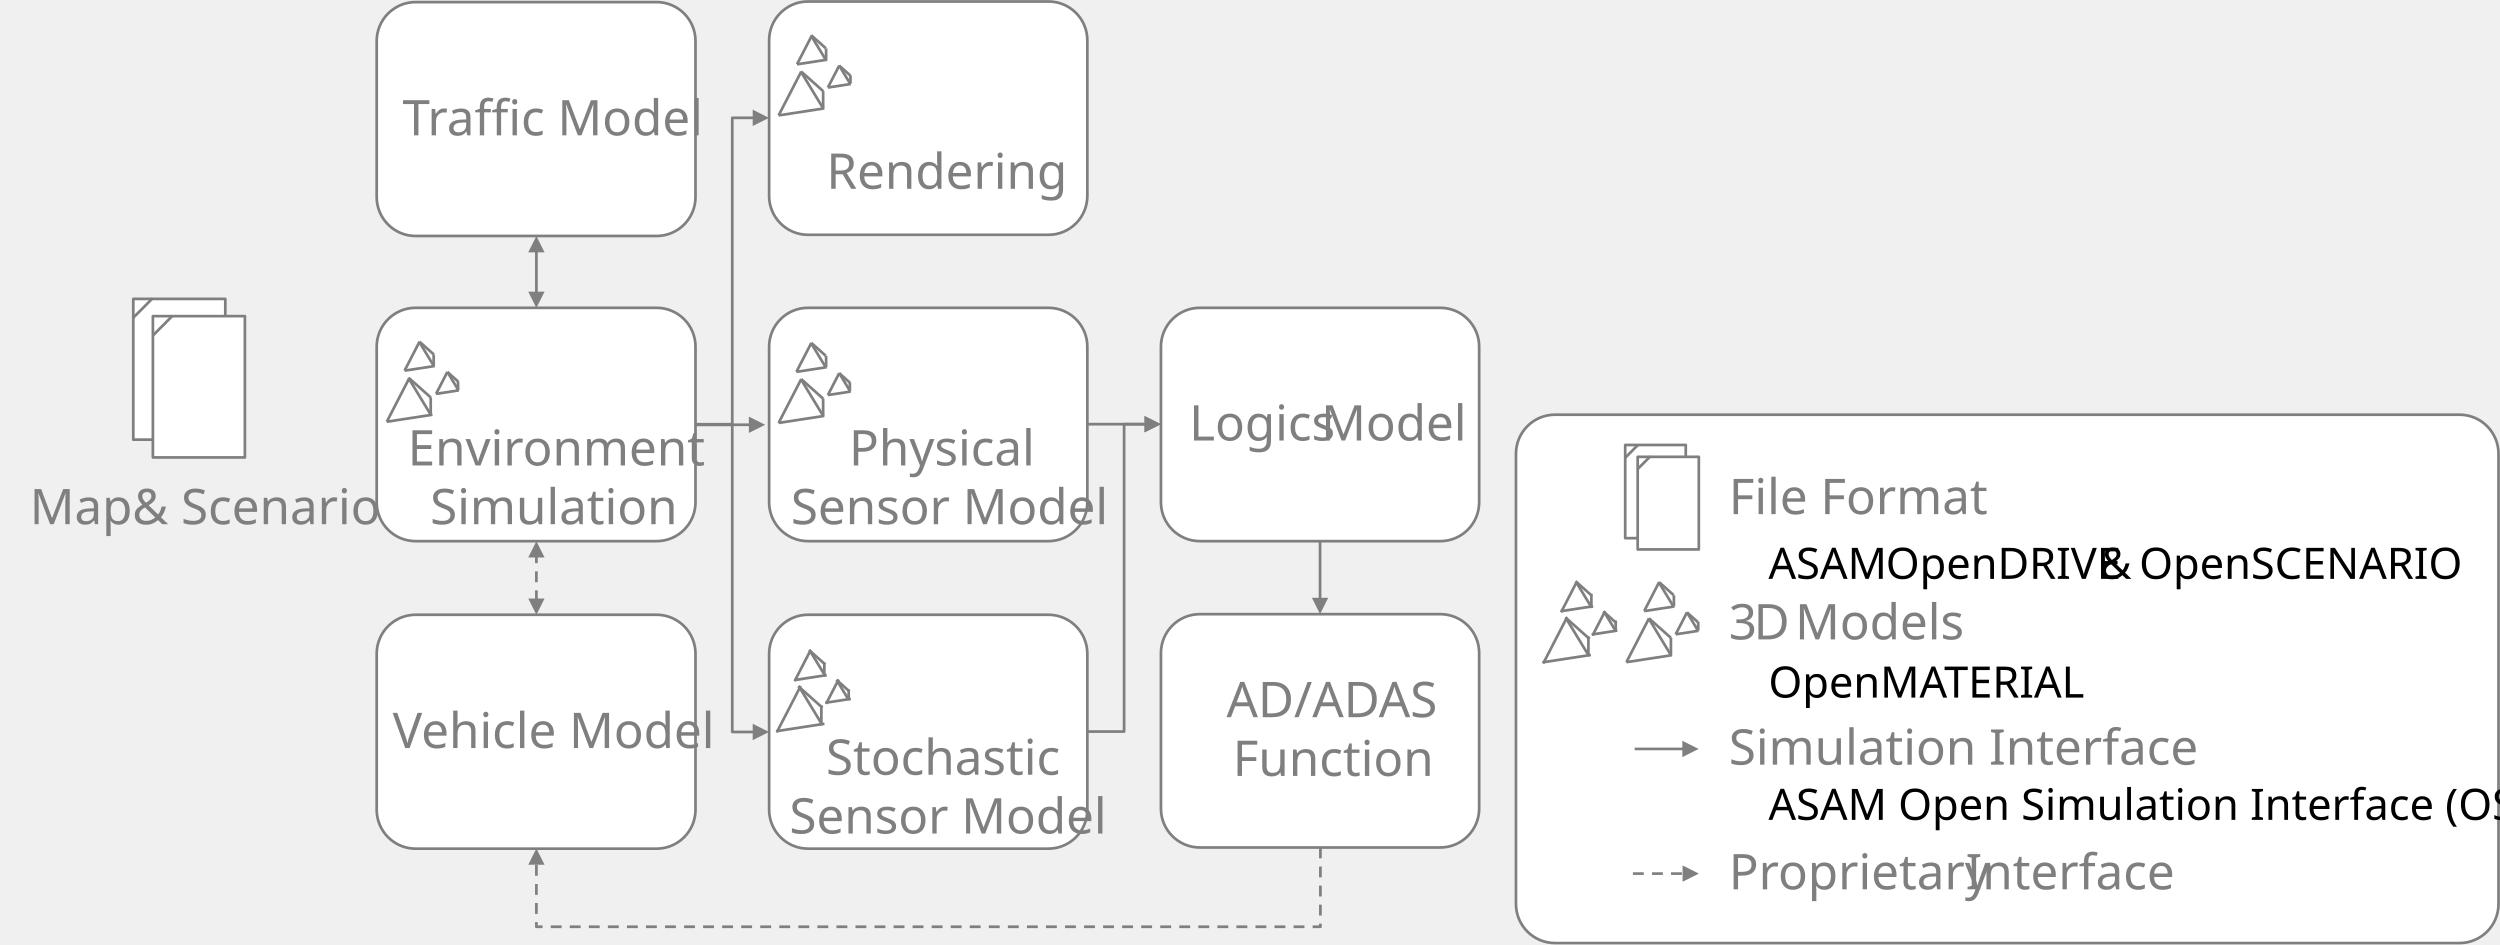
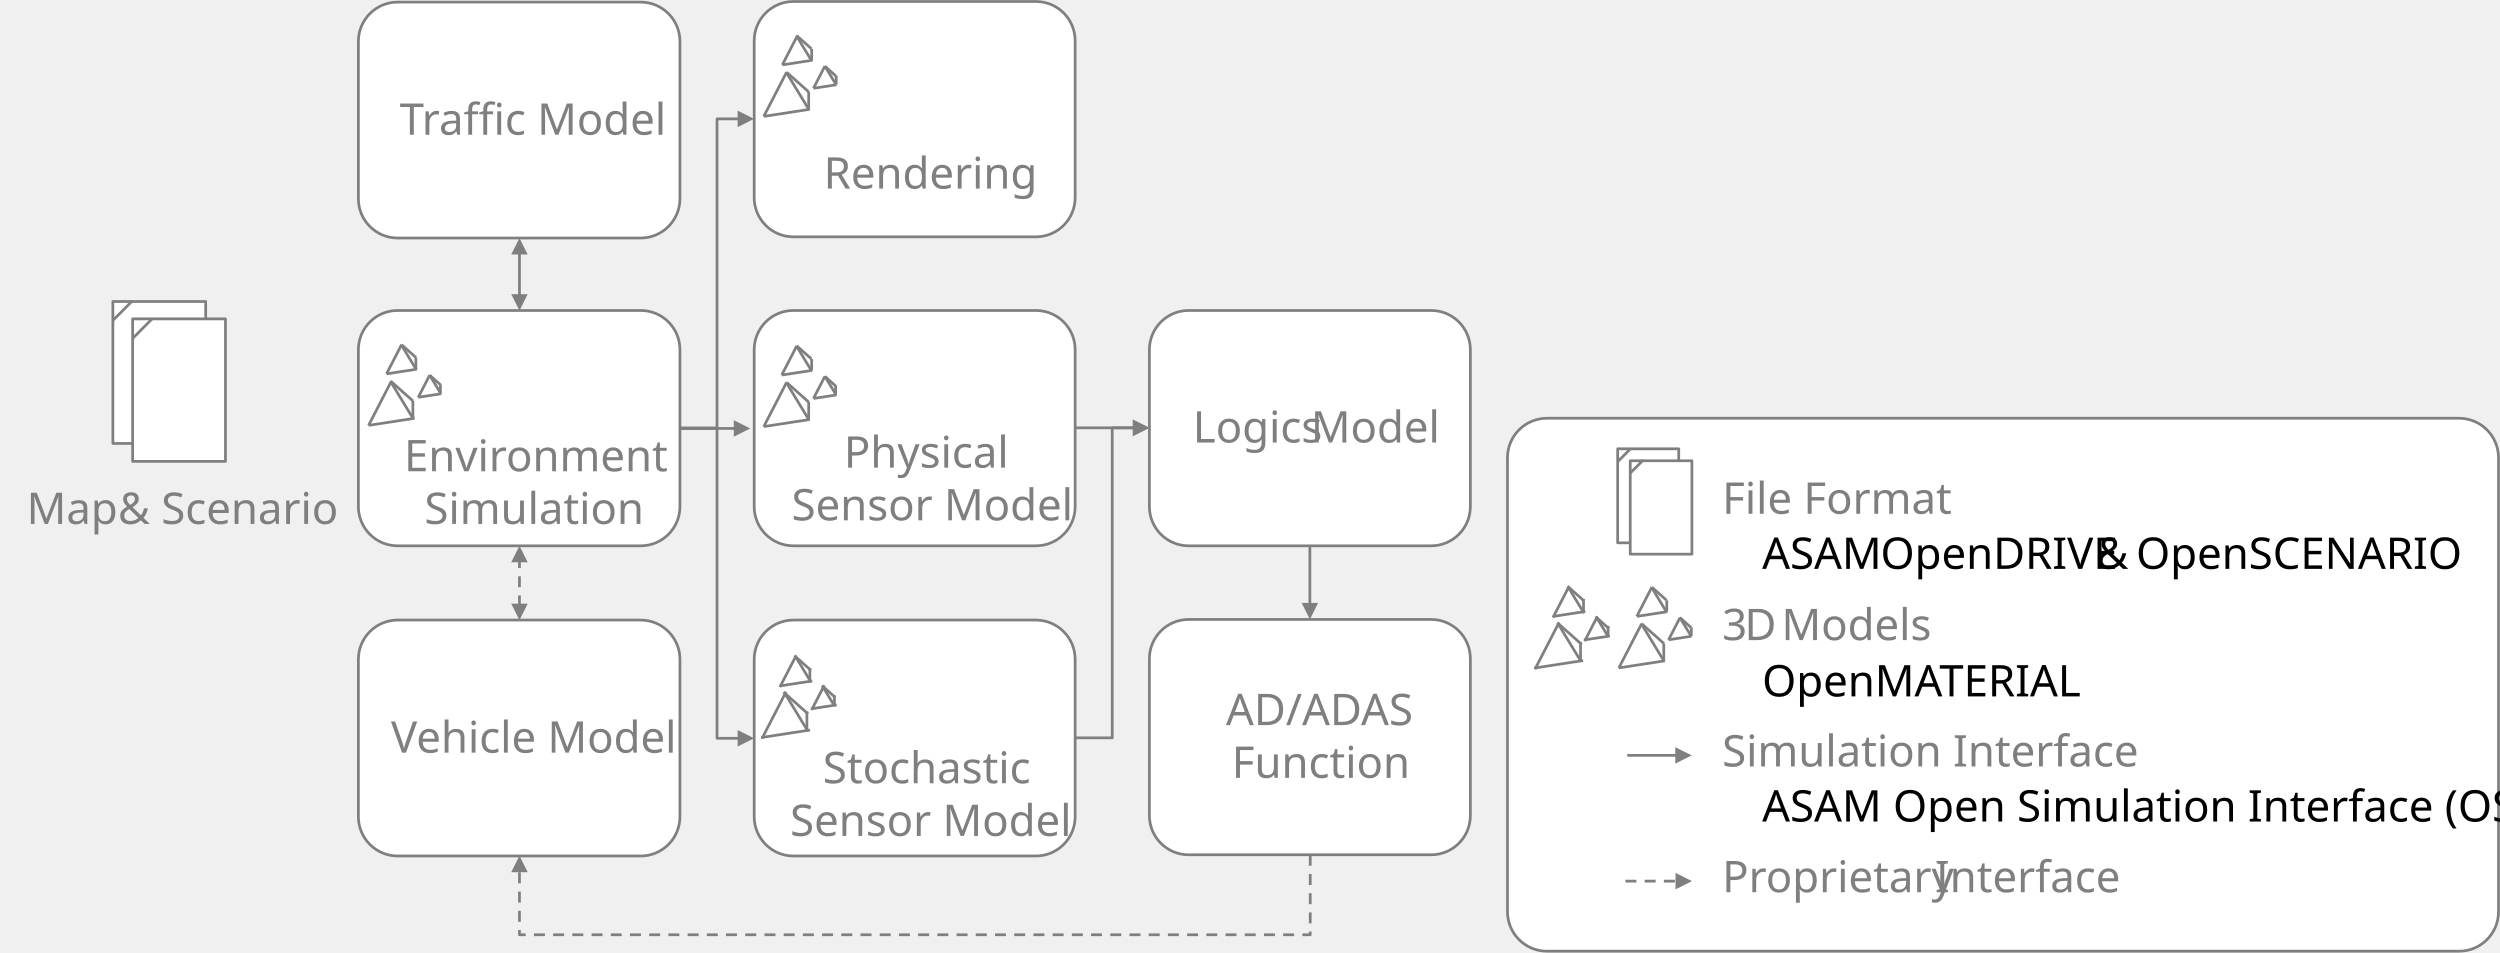
- <svg xmlns="http://www.w3.org/2000/svg" width="4211" height="1591" xml:space="preserve" overflow="hidden">
+ <svg xmlns="http://www.w3.org/2000/svg" width="4175" height="1591" xml:space="preserve" overflow="hidden">
  <defs>
    <clipPath id="clip0">
-       <rect x="-16" y="198" width="4211" height="1591" />
+       <rect x="20" y="198" width="4175" height="1591" />
    </clipPath>
  </defs>
-   <g clip-path="url(#clip0)" transform="translate(16 -198)">
-     <path d="M1279.5 1299.17C1279.5 1262.9 1308.9 1233.5 1345.17 1233.5L1749.83 1233.5C1786.1 1233.5 1815.5 1262.9 1815.5 1299.17L1815.5 1561.82C1815.5 1598.08 1786.1 1627.48 1749.83 1627.48L1345.17 1627.48C1308.9 1627.48 1279.5 1598.08 1279.5 1561.82Z" stroke="#7F7F7F" stroke-width="4.583" stroke-linejoin="round" stroke-miterlimit="10" fill="#FFFFFF" fill-rule="evenodd" />
+   <g clip-path="url(#clip0)" transform="translate(-20 -198)">
+     <path d="M1279.5 1299.17C1279.5 1262.9 1308.9 1233.5 1345.17 1233.5L1749.83 1233.5C1786.1 1233.5 1815.5 1262.9 1815.5 1299.17L1815.5 1561.83C1815.5 1598.1 1786.1 1627.5 1749.83 1627.5L1345.17 1627.5C1308.9 1627.5 1279.5 1598.1 1279.5 1561.83Z" stroke="#7F7F7F" stroke-width="4.583" stroke-linejoin="round" stroke-miterlimit="10" fill="#FFFFFF" fill-rule="evenodd" />
    <path d="M618.5 782.001C618.5 745.826 647.826 716.5 684.001 716.5L1090 716.5C1126.17 716.5 1155.5 745.826 1155.5 782.001L1155.5 1044C1155.5 1080.17 1126.17 1109.5 1090 1109.5L684.001 1109.5C647.826 1109.5 618.5 1080.17 618.5 1044Z" stroke="#7F7F7F" stroke-width="4.583" stroke-linejoin="round" stroke-miterlimit="10" fill="#FFFFFF" fill-rule="evenodd" />
    <path d="M2537.5 962.378C2537.5 925.995 2566.99 896.5 2603.38 896.5L4126.62 896.5C4163.01 896.5 4192.5 925.995 4192.5 962.378L4192.5 1720.62C4192.5 1757.01 4163.01 1786.5 4126.62 1786.5L2603.38 1786.5C2566.99 1786.5 2537.5 1757.01 2537.5 1720.62Z" stroke="#7F7F7F" stroke-width="4.583" stroke-linejoin="round" stroke-miterlimit="10" fill="#FFFFFF" fill-rule="evenodd" />
    <rect x="208.5" y="701.5" width="155" height="237" stroke="#7F7F7F" stroke-width="4.583" stroke-linejoin="round" stroke-miterlimit="10" fill="#FFFFFF" />
    <path d="M0 0 32.48 32.656" stroke="#7F7F7F" stroke-width="4.583" stroke-linejoin="round" stroke-miterlimit="10" fill="#FFFFFF" fill-rule="evenodd" transform="matrix(1 0 0 -1 208.5 733.156)" />
    <rect x="241.5" y="730.5" width="155" height="238" stroke="#7F7F7F" stroke-width="4.583" stroke-linejoin="round" stroke-miterlimit="10" fill="#FFFFFF" />
    <path d="M0 0 32.48 32.656" stroke="#7F7F7F" stroke-width="4.583" stroke-linejoin="round" stroke-miterlimit="10" fill="#FFFFFF" fill-rule="evenodd" transform="matrix(1 0 0 -1 241.5 763.156)" />
-     <text fill="#7F7F7F" font-family="Calibri,Calibri_MSFontService,sans-serif" font-weight="400" font-size="83" transform="matrix(1 0 0 1 34.1655 1081)">Map</text>
-     <text fill="#7F7F7F" font-family="Calibri,Calibri_MSFontService,sans-serif" font-weight="400" font-size="83" transform="matrix(1 0 0 1 206.613 1081)">&amp; Scenario</text>
+     <text fill="#7F7F7F" font-family="Calibri,Calibri_MSFontService,sans-serif" font-weight="400" font-size="73" transform="matrix(1 0 0 1 64.5301 1073)">Map</text>
+     <text fill="#7F7F7F" font-family="Calibri,Calibri_MSFontService,sans-serif" font-weight="400" font-size="73" transform="matrix(1 0 0 1 216.926 1073)">&amp; Scenario</text>
    <path d="M1279.5 266.001C1279.5 229.826 1308.83 200.5 1345 200.5L1750 200.5C1786.17 200.5 1815.5 229.826 1815.5 266.001L1815.5 527.999C1815.5 564.174 1786.17 593.5 1750 593.5L1345 593.5C1308.83 593.5 1279.5 564.174 1279.5 527.999Z" stroke="#7F7F7F" stroke-width="4.583" stroke-linejoin="round" stroke-miterlimit="10" fill="#FFFFFF" fill-rule="evenodd" />
-     <rect x="1342" y="422" width="413" height="133" fill="#FFFFFF" />
-     <text fill="#7F7F7F" font-family="Calibri,Calibri_MSFontService,sans-serif" font-weight="400" font-size="83" transform="matrix(1 0 0 1 1376.06 516)">Rendering</text>
+     <rect x="1361" y="427" width="374" height="122" fill="#FFFFFF" />
+     <text fill="#7F7F7F" font-family="Calibri,Calibri_MSFontService,sans-serif" font-weight="400" font-size="73" transform="matrix(1 0 0 1 1395.54 513)">Rendering</text>
    <path d="M0 0 38.13 73.906" stroke="#7F7F7F" stroke-width="4.583" stroke-linejoin="round" stroke-miterlimit="10" fill="#FFFFFF" fill-rule="evenodd" transform="matrix(1 0 0 -1 1295.5 392.407)" />
    <path d="M1333.5 319.5 1370.67 380.695" stroke="#7F7F7F" stroke-width="4.583" stroke-linejoin="round" stroke-miterlimit="10" fill="#FFFFFF" fill-rule="evenodd" />
    <path d="M0 0 76.934 11.852" stroke="#7F7F7F" stroke-width="4.583" stroke-linejoin="round" stroke-miterlimit="10" fill="#FFFFFF" fill-rule="evenodd" transform="matrix(-1 0 0 1 1372.43 380.5)" />
    <path d="M1333.5 318.5 1370.67 351.642" stroke="#7F7F7F" stroke-width="4.583" stroke-linejoin="round" stroke-miterlimit="10" fill="#FFFFFF" fill-rule="evenodd" />
    <path d="M1370.5 351.5 1370.5 380.413" stroke="#7F7F7F" stroke-width="4.583" stroke-linejoin="round" stroke-miterlimit="10" fill="#FFFFFF" fill-rule="evenodd" />
    <path d="M0 0 25.166 48.778" stroke="#7F7F7F" stroke-width="4.583" stroke-linejoin="round" stroke-miterlimit="10" fill="#FFFFFF" fill-rule="evenodd" transform="matrix(1 0 0 -1 1326.5 306.278)" />
    <path d="M1350.5 258.5 1375.03 298.889" stroke="#7F7F7F" stroke-width="4.583" stroke-linejoin="round" stroke-miterlimit="10" fill="#FFFFFF" fill-rule="evenodd" />
    <path d="M0 0 50.776 7.822" stroke="#7F7F7F" stroke-width="4.583" stroke-linejoin="round" stroke-miterlimit="10" fill="#FFFFFF" fill-rule="evenodd" transform="matrix(-1 0 0 1 1377.28 298.5)" />
    <path d="M1350.5 257.5 1375.03 279.374" stroke="#7F7F7F" stroke-width="4.583" stroke-linejoin="round" stroke-miterlimit="10" fill="#FFFFFF" fill-rule="evenodd" />
    <path d="M1375.5 279.5 1375.5 298.582" stroke="#7F7F7F" stroke-width="4.583" stroke-linejoin="round" stroke-miterlimit="10" fill="#FFFFFF" fill-rule="evenodd" />
    <path d="M0 0 19.065 36.953" stroke="#7F7F7F" stroke-width="4.583" stroke-linejoin="round" stroke-miterlimit="10" fill="#FFFFFF" fill-rule="evenodd" transform="matrix(1 0 0 -1 1378.5 345.453)" />
    <path d="M1397.5 308.5 1416.09 339.098" stroke="#7F7F7F" stroke-width="4.583" stroke-linejoin="round" stroke-miterlimit="10" fill="#FFFFFF" fill-rule="evenodd" />
    <path d="M0 0 38.467 5.926" stroke="#7F7F7F" stroke-width="4.583" stroke-linejoin="round" stroke-miterlimit="10" fill="#FFFFFF" fill-rule="evenodd" transform="matrix(-1 0 0 1 1416.97 339.5)" />
    <path d="M1397.5 308.5 1416.09 325.071" stroke="#7F7F7F" stroke-width="4.583" stroke-linejoin="round" stroke-miterlimit="10" fill="#FFFFFF" fill-rule="evenodd" />
    <path d="M1416.5 324.5 1416.5 338.956" stroke="#7F7F7F" stroke-width="4.583" stroke-linejoin="round" stroke-miterlimit="10" fill="#FFFFFF" fill-rule="evenodd" />
    <path d="M1279.5 782.001C1279.5 745.826 1308.83 716.5 1345 716.5L1750 716.5C1786.17 716.5 1815.5 745.826 1815.5 782.001L1815.5 1044C1815.5 1080.17 1786.17 1109.5 1750 1109.5L1345 1109.5C1308.83 1109.5 1279.5 1080.17 1279.5 1044Z" stroke="#7F7F7F" stroke-width="4.583" stroke-linejoin="round" stroke-miterlimit="10" fill="#FFFFFF" fill-rule="evenodd" />
-     <text fill="#7F7F7F" font-family="Calibri,Calibri_MSFontService,sans-serif" font-weight="400" font-size="83" transform="matrix(1 0 0 1 1414.13 982)">Physical</text>
-     <text fill="#7F7F7F" font-family="Calibri,Calibri_MSFontService,sans-serif" font-weight="400" font-size="83" transform="matrix(1 0 0 1 1316.16 1081)">Sensor Model</text>
+     <text fill="#7F7F7F" font-family="Calibri,Calibri_MSFontService,sans-serif" font-weight="400" font-size="73" transform="matrix(1 0 0 1 1429.3 979)">Physical</text>
+     <text fill="#7F7F7F" font-family="Calibri,Calibri_MSFontService,sans-serif" font-weight="400" font-size="73" transform="matrix(1 0 0 1 1341.95 1067)">Sensor Model</text>
    <path d="M0 0 38.13 73.906" stroke="#7F7F7F" stroke-width="4.583" stroke-linejoin="round" stroke-miterlimit="10" fill="none" fill-rule="evenodd" transform="matrix(1 0 0 -1 1295.5 910.406)" />
    <path d="M1333.5 837.5 1370.67 898.695" stroke="#7F7F7F" stroke-width="4.583" stroke-linejoin="round" stroke-miterlimit="10" fill="none" fill-rule="evenodd" />
    <path d="M0 0 76.934 11.852" stroke="#7F7F7F" stroke-width="4.583" stroke-linejoin="round" stroke-miterlimit="10" fill="none" fill-rule="evenodd" transform="matrix(-1 0 0 1 1372.43 898.5)" />
    <path d="M1333.5 836.5 1370.67 869.642" stroke="#7F7F7F" stroke-width="4.583" stroke-linejoin="round" stroke-miterlimit="10" fill="none" fill-rule="evenodd" />
    <path d="M1370.5 869.5 1370.5 898.412" stroke="#7F7F7F" stroke-width="4.583" stroke-linejoin="round" stroke-miterlimit="10" fill="none" fill-rule="evenodd" />
    <path d="M0 0 25.166 48.778" stroke="#7F7F7F" stroke-width="4.583" stroke-linejoin="round" stroke-miterlimit="10" fill="none" fill-rule="evenodd" transform="matrix(1 0 0 -1 1325.5 824.278)" />
    <path d="M1350.5 776.5 1375.03 816.889" stroke="#7F7F7F" stroke-width="4.583" stroke-linejoin="round" stroke-miterlimit="10" fill="none" fill-rule="evenodd" />
    <path d="M0 0 50.776 7.822" stroke="#7F7F7F" stroke-width="4.583" stroke-linejoin="round" stroke-miterlimit="10" fill="none" fill-rule="evenodd" transform="matrix(-1 0 0 1 1376.28 816.5)" />
    <path d="M1350.5 775.5 1375.03 797.374" stroke="#7F7F7F" stroke-width="4.583" stroke-linejoin="round" stroke-miterlimit="10" fill="none" fill-rule="evenodd" />
    <path d="M1375.5 797.5 1375.5 816.582" stroke="#7F7F7F" stroke-width="4.583" stroke-linejoin="round" stroke-miterlimit="10" fill="none" fill-rule="evenodd" />
    <path d="M0 0 19.065 36.953" stroke="#7F7F7F" stroke-width="4.583" stroke-linejoin="round" stroke-miterlimit="10" fill="none" fill-rule="evenodd" transform="matrix(1 0 0 -1 1378.5 863.453)" />
    <path d="M1397.5 826.5 1416.09 857.098" stroke="#7F7F7F" stroke-width="4.583" stroke-linejoin="round" stroke-miterlimit="10" fill="none" fill-rule="evenodd" />
    <path d="M0 0 38.467 5.926" stroke="#7F7F7F" stroke-width="4.583" stroke-linejoin="round" stroke-miterlimit="10" fill="none" fill-rule="evenodd" transform="matrix(-1 0 0 1 1416.97 857.5)" />
    <path d="M1397.5 826.5 1416.09 843.071" stroke="#7F7F7F" stroke-width="4.583" stroke-linejoin="round" stroke-miterlimit="10" fill="none" fill-rule="evenodd" />
    <path d="M1415.5 842.5 1415.5 856.956" stroke="#7F7F7F" stroke-width="4.583" stroke-linejoin="round" stroke-miterlimit="10" fill="none" fill-rule="evenodd" />
-     <text fill="#7F7F7F" font-family="Calibri,Calibri_MSFontService,sans-serif" font-weight="400" font-size="83" transform="matrix(1 0 0 1 670.718 982)">Environment</text>
-     <text fill="#7F7F7F" font-family="Calibri,Calibri_MSFontService,sans-serif" font-weight="400" font-size="83" transform="matrix(1 0 0 1 708.53 1081)">Simulation</text>
+     <text fill="#7F7F7F" font-family="Calibri,Calibri_MSFontService,sans-serif" font-weight="400" font-size="73" transform="matrix(1 0 0 1 694.78 985)">Environment</text>
+     <text fill="#7F7F7F" font-family="Calibri,Calibri_MSFontService,sans-serif" font-weight="400" font-size="73" transform="matrix(1 0 0 1 728.857 1073)">Simulation</text>
    <path d="M0 0 38.13 73.906" stroke="#7F7F7F" stroke-width="4.583" stroke-linejoin="round" stroke-miterlimit="10" fill="none" fill-rule="evenodd" transform="matrix(1 0 0 -1 635.5 908.407)" />
    <path d="M672.5 835.5 709.671 896.696" stroke="#7F7F7F" stroke-width="4.583" stroke-linejoin="round" stroke-miterlimit="10" fill="none" fill-rule="evenodd" />
    <path d="M0 0 76.934 11.852" stroke="#7F7F7F" stroke-width="4.583" stroke-linejoin="round" stroke-miterlimit="10" fill="none" fill-rule="evenodd" transform="matrix(-1 0 0 1 712.434 896.5)" />
    <path d="M672.5 834.5 709.671 867.642" stroke="#7F7F7F" stroke-width="4.583" stroke-linejoin="round" stroke-miterlimit="10" fill="none" fill-rule="evenodd" />
    <path d="M709.5 867.5 709.5 896.413" stroke="#7F7F7F" stroke-width="4.583" stroke-linejoin="round" stroke-miterlimit="10" fill="none" fill-rule="evenodd" />
    <path d="M0 0 25.166 48.778" stroke="#7F7F7F" stroke-width="4.583" stroke-linejoin="round" stroke-miterlimit="10" fill="none" fill-rule="evenodd" transform="matrix(1 0 0 -1 665.5 822.278)" />
    <path d="M690.5 774.5 715.033 814.889" stroke="#7F7F7F" stroke-width="4.583" stroke-linejoin="round" stroke-miterlimit="10" fill="none" fill-rule="evenodd" />
    <path d="M0 0 50.776 7.822" stroke="#7F7F7F" stroke-width="4.583" stroke-linejoin="round" stroke-miterlimit="10" fill="none" fill-rule="evenodd" transform="matrix(-1 0 0 1 716.276 814.5)" />
    <path d="M690.5 773.5 715.033 795.374" stroke="#7F7F7F" stroke-width="4.583" stroke-linejoin="round" stroke-miterlimit="10" fill="none" fill-rule="evenodd" />
    <path d="M714.5 795.5 714.501 814.582" stroke="#7F7F7F" stroke-width="4.583" stroke-linejoin="round" stroke-miterlimit="10" fill="none" fill-rule="evenodd" />
    <path d="M0 0 19.065 36.953" stroke="#7F7F7F" stroke-width="4.583" stroke-linejoin="round" stroke-miterlimit="10" fill="none" fill-rule="evenodd" transform="matrix(1 0 0 -1 718.5 861.453)" />
    <path d="M737.5 824.5 756.085 855.098" stroke="#7F7F7F" stroke-width="4.583" stroke-linejoin="round" stroke-miterlimit="10" fill="none" fill-rule="evenodd" />
    <path d="M0 0 38.467 5.926" stroke="#7F7F7F" stroke-width="4.583" stroke-linejoin="round" stroke-miterlimit="10" fill="none" fill-rule="evenodd" transform="matrix(-1 0 0 1 756.967 855.5)" />
    <path d="M737.5 824.5 756.085 841.071" stroke="#7F7F7F" stroke-width="4.583" stroke-linejoin="round" stroke-miterlimit="10" fill="none" fill-rule="evenodd" />
    <path d="M755.5 840.5 755.5 854.956" stroke="#7F7F7F" stroke-width="4.583" stroke-linejoin="round" stroke-miterlimit="10" fill="none" fill-rule="evenodd" />
-     <text fill="#7F7F7F" font-family="Calibri,Calibri_MSFontService,sans-serif" font-weight="400" font-size="83" transform="matrix(1 0 0 1 1375.3 1503)">Stochastic</text>
-     <text fill="#7F7F7F" font-family="Calibri,Calibri_MSFontService,sans-serif" font-weight="400" font-size="83" transform="matrix(1 0 0 1 1313.7 1602)">Sensor Model</text>
+     <text fill="#7F7F7F" font-family="Calibri,Calibri_MSFontService,sans-serif" font-weight="400" font-size="73" transform="matrix(1 0 0 1 1394.18 1506)">Stochastic</text>
+     <text fill="#7F7F7F" font-family="Calibri,Calibri_MSFontService,sans-serif" font-weight="400" font-size="73" transform="matrix(1 0 0 1 1339.48 1594)">Sensor Model</text>
    <path d="M0 0 38.13 73.906" stroke="#7F7F7F" stroke-width="4.583" stroke-linecap="square" stroke-linejoin="round" stroke-miterlimit="10" stroke-dasharray="13.75 4.583" fill="none" fill-rule="evenodd" transform="matrix(1 0 0 -1 1293.5 1429.41)" />
    <path d="M1330.5 1355.5 1367.67 1416.7" stroke="#7F7F7F" stroke-width="4.583" stroke-linecap="square" stroke-linejoin="round" stroke-miterlimit="10" stroke-dasharray="13.75 4.583" fill="none" fill-rule="evenodd" />
    <path d="M0 0 76.934 11.852" stroke="#7F7F7F" stroke-width="4.583" stroke-linecap="square" stroke-linejoin="round" stroke-miterlimit="10" stroke-dasharray="13.75 4.583" fill="none" fill-rule="evenodd" transform="matrix(-1 0 0 1 1370.43 1417.5)" />
    <path d="M1330.5 1355.5 1367.67 1388.64" stroke="#7F7F7F" stroke-width="4.583" stroke-linecap="square" stroke-linejoin="round" stroke-miterlimit="10" stroke-dasharray="13.75 4.583" fill="none" fill-rule="evenodd" />
    <path d="M1367.5 1388.5 1367.5 1417.41" stroke="#7F7F7F" stroke-width="4.583" stroke-linecap="square" stroke-linejoin="round" stroke-miterlimit="10" stroke-dasharray="13.75 4.583" fill="none" fill-rule="evenodd" />
    <path d="M0 0 25.166 48.778" stroke="#7F7F7F" stroke-width="4.583" stroke-linecap="square" stroke-linejoin="round" stroke-miterlimit="10" stroke-dasharray="13.75 4.583" fill="none" fill-rule="evenodd" transform="matrix(1 0 0 -1 1323.5 1343.28)" />
    <path d="M1348.5 1294.5 1373.03 1334.89" stroke="#7F7F7F" stroke-width="4.583" stroke-linecap="square" stroke-linejoin="round" stroke-miterlimit="10" stroke-dasharray="13.75 4.583" fill="none" fill-rule="evenodd" />
    <path d="M0 0 50.776 7.822" stroke="#7F7F7F" stroke-width="4.583" stroke-linecap="square" stroke-linejoin="round" stroke-miterlimit="10" stroke-dasharray="13.75 4.583" fill="none" fill-rule="evenodd" transform="matrix(-1 0 0 1 1374.28 1335.5)" />
    <path d="M1348.5 1294.5 1373.03 1316.37" stroke="#7F7F7F" stroke-width="4.583" stroke-linecap="square" stroke-linejoin="round" stroke-miterlimit="10" stroke-dasharray="13.75 4.583" fill="none" fill-rule="evenodd" />
    <path d="M1372.5 1316.5 1372.5 1335.58" stroke="#7F7F7F" stroke-width="4.583" stroke-linecap="square" stroke-linejoin="round" stroke-miterlimit="10" stroke-dasharray="13.75 4.583" fill="none" fill-rule="evenodd" />
    <path d="M0 0 19.065 36.953" stroke="#7F7F7F" stroke-width="4.583" stroke-linecap="square" stroke-linejoin="round" stroke-miterlimit="10" stroke-dasharray="13.75 4.583" fill="none" fill-rule="evenodd" transform="matrix(1 0 0 -1 1376.5 1381.45)" />
    <path d="M1394.5 1345.5 1413.09 1376.1" stroke="#7F7F7F" stroke-width="4.583" stroke-linecap="square" stroke-linejoin="round" stroke-miterlimit="10" stroke-dasharray="13.75 4.583" fill="none" fill-rule="evenodd" />
    <path d="M0 0 38.467 5.926" stroke="#7F7F7F" stroke-width="4.583" stroke-linecap="square" stroke-linejoin="round" stroke-miterlimit="10" stroke-dasharray="13.75 4.583" fill="none" fill-rule="evenodd" transform="matrix(-1 0 0 1 1414.97 1375.5)" />
    <path d="M1394.5 1344.5 1413.09 1361.07" stroke="#7F7F7F" stroke-width="4.583" stroke-linecap="square" stroke-linejoin="round" stroke-miterlimit="10" stroke-dasharray="13.75 4.583" fill="none" fill-rule="evenodd" />
    <path d="M1413.5 1361.5 1413.5 1375.96" stroke="#7F7F7F" stroke-width="4.583" stroke-linecap="square" stroke-linejoin="round" stroke-miterlimit="10" stroke-dasharray="13.75 4.583" fill="none" fill-rule="evenodd" />
-     <path d="M618.5 1299.17C618.5 1262.9 647.9 1233.5 684.168 1233.5L1089.83 1233.5C1126.1 1233.5 1155.5 1262.9 1155.5 1299.17L1155.5 1561.83C1155.5 1598.1 1126.1 1627.5 1089.83 1627.5L684.168 1627.5C647.9 1627.5 618.5 1598.1 618.5 1561.83Z" stroke="#7F7F7F" stroke-width="4.583" stroke-linejoin="round" stroke-miterlimit="10" fill="#FFFFFF" fill-rule="evenodd" />
-     <text fill="#7F7F7F" font-family="Calibri,Calibri_MSFontService,sans-serif" font-weight="400" font-size="83" transform="matrix(1 0 0 1 645.37 1458)">Vehicle Model</text>
+     <path d="M618.5 1299.17C618.5 1262.9 647.901 1233.5 684.17 1233.5L1089.83 1233.5C1126.1 1233.5 1155.5 1262.9 1155.5 1299.17L1155.5 1561.84C1155.5 1598.11 1126.1 1627.51 1089.83 1627.51L684.17 1627.51C647.901 1627.51 618.5 1598.11 618.5 1561.84Z" stroke="#7F7F7F" stroke-width="4.583" stroke-linejoin="round" stroke-miterlimit="10" fill="#FFFFFF" fill-rule="evenodd" />
+     <text fill="#7F7F7F" font-family="Calibri,Calibri_MSFontService,sans-serif" font-weight="400" font-size="73" transform="matrix(1 0 0 1 672.87 1455)">Vehicle Model</text>
    <path d="M1939.5 1298C1939.5 1261.83 1968.83 1232.5 2005 1232.5L2410 1232.5C2446.17 1232.5 2475.5 1261.83 2475.5 1298L2475.5 1560C2475.5 1596.17 2446.17 1625.5 2410 1625.5L2005 1625.5C1968.83 1625.5 1939.5 1596.17 1939.5 1560Z" stroke="#7F7F7F" stroke-width="4.583" stroke-linejoin="round" stroke-miterlimit="10" fill="#FFFFFF" fill-rule="evenodd" />
-     <text fill="#7F7F7F" font-family="Calibri,Calibri_MSFontService,sans-serif" font-weight="400" font-size="83" transform="matrix(1 0 0 1 2049.89 1406)">AD/ADAS</text>
-     <text fill="#7F7F7F" font-family="Calibri,Calibri_MSFontService,sans-serif" font-weight="400" font-size="83" transform="matrix(1 0 0 1 2060.5 1505)">Function</text>
+     <text fill="#7F7F7F" font-family="Calibri,Calibri_MSFontService,sans-serif" font-weight="400" font-size="73" transform="matrix(1 0 0 1 2067.36 1409)">AD/ADAS</text>
+     <text fill="#7F7F7F" font-family="Calibri,Calibri_MSFontService,sans-serif" font-weight="400" font-size="73" transform="matrix(1 0 0 1 2077.1 1497)">Function</text>
    <path d="M1939.5 782.001C1939.5 745.826 1968.83 716.5 2005 716.5L2410 716.5C2446.17 716.5 2475.5 745.826 2475.5 782.001L2475.5 1044C2475.5 1080.17 2446.17 1109.5 2410 1109.5L2005 1109.5C1968.83 1109.5 1939.5 1080.17 1939.5 1044Z" stroke="#7F7F7F" stroke-width="4.583" stroke-linejoin="round" stroke-miterlimit="10" fill="#FFFFFF" fill-rule="evenodd" />
-     <text fill="#7F7F7F" font-family="Calibri,Calibri_MSFontService,sans-serif" font-weight="400" font-size="83" transform="matrix(1 0 0 1 1987.15 940)">Logics</text>
-     <text fill="#7F7F7F" font-family="Calibri,Calibri_MSFontService,sans-serif" font-weight="400" font-size="83" transform="matrix(1 0 0 1 2209.44 940)">Model</text>
+     <text fill="#7F7F7F" font-family="Calibri,Calibri_MSFontService,sans-serif" font-weight="400" font-size="73" transform="matrix(1 0 0 1 2012.07 937)">Logics</text>
+     <text fill="#7F7F7F" font-family="Calibri,Calibri_MSFontService,sans-serif" font-weight="400" font-size="73" transform="matrix(1 0 0 1 2209.16 937)">Model</text>
    <path d="M0-2.292 61.925-2.292C63.191-2.292 64.217-1.266 64.217 0L64.217 516.111 61.925 513.819 100.934 513.819 100.934 518.402 61.925 518.402C60.66 518.402 59.634 517.376 59.634 516.111L59.634 0 61.925 2.292 0 2.292ZM96.35 502.361 123.85 516.111 96.35 529.861Z" fill="#7F7F7F" transform="matrix(1 0 0 -1 1155.5 912.611)" />
    <path d="M1155.5 911.208 1217.43 911.208C1218.69 911.208 1219.72 912.234 1219.72 913.5L1219.72 1430.92 1217.43 1428.63 1256.43 1428.63 1256.43 1433.21 1217.43 1433.21C1216.16 1433.21 1215.13 1432.18 1215.13 1430.92L1215.13 913.5 1217.43 915.792 1155.5 915.792ZM1251.85 1417.17 1279.35 1430.92 1251.85 1444.67Z" fill="#7F7F7F" />
    <path d="M1155.5 911.208 1249.99 911.208 1249.99 915.792 1155.5 915.792ZM1245.41 899.75 1272.91 913.5 1245.41 927.25Z" fill="#7F7F7F" />
    <path d="M6.67778e-06-2.292 100.934-2.291 100.934 2.292-6.67778e-06 2.292ZM96.35-13.75 123.85 0 96.35 13.75Z" fill="#7F7F7F" transform="matrix(1 0 0 -1 1815.5 912.501)" />
    <path d="M0-2.292 61.925-2.292C63.191-2.292 64.217-1.266 64.217 0L64.217 517.709 61.925 515.417 100.934 515.417 100.934 520 61.925 520C60.66 520 59.634 518.974 59.634 517.709L59.634 0 61.925 2.292 0 2.292ZM96.35 503.959 123.85 517.709 96.35 531.459Z" fill="#7F7F7F" transform="matrix(1 0 0 -1 1815.5 1430.21)" />
    <path d="M2209.79 1109.5 2209.79 1209.46 2205.21 1209.46 2205.21 1109.5ZM2221.25 1204.88 2207.5 1232.38 2193.75 1204.88Z" fill="#7F7F7F" />
    <path d="M2210.38 1625.5 2210.38 1643.83 2205.79 1643.83 2205.79 1625.5ZM2210.38 1657.58 2210.38 1675.92 2205.79 1675.92 2205.79 1657.58ZM2210.38 1689.67 2210.38 1708 2205.79 1708 2205.79 1689.67ZM2210.38 1721.75 2210.38 1740.08 2205.79 1740.08 2205.79 1721.75ZM2210.38 1753.83 2210.38 1759.06C2210.38 1760.33 2209.35 1761.36 2208.08 1761.36L2194.98 1761.36 2194.98 1756.77 2208.08 1756.77 2205.79 1759.06 2205.79 1753.83ZM2181.23 1761.36 2162.9 1761.36 2162.9 1756.77 2181.23 1756.77ZM2149.15 1761.36 2130.81 1761.36 2130.81 1756.77 2149.15 1756.77ZM2117.06 1761.36 2098.73 1761.36 2098.73 1756.77 2117.06 1756.77ZM2084.98 1761.36 2066.65 1761.36 2066.65 1756.77 2084.98 1756.77ZM2052.9 1761.36 2034.56 1761.36 2034.56 1756.77 2052.9 1756.77ZM2020.81 1761.36 2002.48 1761.36 2002.48 1756.77 2020.81 1756.77ZM1988.73 1761.36 1970.4 1761.36 1970.4 1756.77 1988.73 1756.77ZM1956.65 1761.36 1938.31 1761.36 1938.31 1756.77 1956.65 1756.77ZM1924.56 1761.36 1906.23 1761.36 1906.23 1756.77 1924.56 1756.77ZM1892.48 1761.36 1874.15 1761.36 1874.15 1756.77 1892.48 1756.77ZM1860.4 1761.36 1842.06 1761.36 1842.06 1756.77 1860.4 1756.77ZM1828.31 1761.36 1809.98 1761.36 1809.98 1756.77 1828.31 1756.77ZM1796.23 1761.36 1777.9 1761.36 1777.9 1756.77 1796.23 1756.77ZM1764.15 1761.36 1745.81 1761.36 1745.81 1756.77 1764.15 1756.77ZM1732.06 1761.36 1713.73 1761.36 1713.73 1756.77 1732.06 1756.77ZM1699.98 1761.36 1681.65 1761.36 1681.65 1756.77 1699.98 1756.77ZM1667.9 1761.36 1649.56 1761.36 1649.56 1756.77 1667.9 1756.77ZM1635.81 1761.36 1617.48 1761.36 1617.48 1756.77 1635.81 1756.77ZM1603.73 1761.36 1585.4 1761.36 1585.4 1756.77 1603.73 1756.77ZM1571.65 1761.36 1553.31 1761.36 1553.31 1756.77 1571.65 1756.77ZM1539.56 1761.36 1521.23 1761.36 1521.23 1756.77 1539.56 1756.77ZM1507.48 1761.36 1489.15 1761.36 1489.15 1756.77 1507.48 1756.77ZM1475.4 1761.36 1457.06 1761.36 1457.06 1756.77 1475.4 1756.77ZM1443.31 1761.36 1424.98 1761.36 1424.98 1756.77 1443.31 1756.77ZM1411.23 1761.36 1392.9 1761.36 1392.9 1756.77 1411.23 1756.77ZM1379.15 1761.36 1360.81 1761.36 1360.81 1756.77 1379.15 1756.77ZM1347.06 1761.36 1328.73 1761.36 1328.73 1756.77 1347.06 1756.77ZM1314.98 1761.36 1296.65 1761.36 1296.65 1756.77 1314.98 1756.77ZM1282.9 1761.36 1264.56 1761.36 1264.56 1756.77 1282.9 1756.77ZM1250.81 1761.36 1232.48 1761.36 1232.48 1756.77 1250.81 1756.77ZM1218.73 1761.36 1200.4 1761.36 1200.4 1756.77 1218.73 1756.77ZM1186.65 1761.36 1168.31 1761.36 1168.31 1756.77 1186.65 1756.77ZM1154.56 1761.36 1136.23 1761.36 1136.23 1756.77 1154.56 1756.77ZM1122.48 1761.36 1104.15 1761.36 1104.15 1756.77 1122.48 1756.77ZM1090.4 1761.36 1072.06 1761.36 1072.06 1756.77 1090.4 1756.77ZM1058.31 1761.36 1039.98 1761.36 1039.98 1756.77 1058.31 1756.77ZM1026.23 1761.36 1007.9 1761.36 1007.9 1756.77 1026.23 1756.77ZM994.148 1761.36 975.815 1761.36 975.815 1756.77 994.148 1756.77ZM962.065 1761.36 943.732 1761.36 943.732 1756.77 962.065 1756.77ZM929.982 1761.36 911.648 1761.36 911.648 1756.77 929.982 1756.77ZM897.898 1761.36 887.5 1761.36C886.234 1761.36 885.208 1760.33 885.208 1759.06L885.208 1751.13 889.792 1751.13 889.792 1759.06 887.5 1756.77 897.898 1756.77ZM885.208 1737.38 885.208 1719.05 889.792 1719.05 889.792 1737.38ZM885.208 1705.3 885.208 1686.96 889.792 1686.96 889.792 1705.3ZM885.208 1673.21 885.208 1654.88 889.792 1654.88 889.792 1673.21ZM873.75 1654.56 887.5 1627.06 901.25 1654.56Z" fill="#7F7F7F" />
    <path d="M2.292 22.917 2.292 41.25-2.292 41.25-2.292 22.917ZM2.292 55 2.292 73.333-2.291 73.333-2.292 55ZM2.292 87.083 2.292 101.232-2.291 101.232-2.291 87.083ZM-13.75 27.5 0 0 13.75 27.5ZM13.75 96.648 0 124.148-13.75 96.648Z" fill="#7F7F7F" transform="matrix(1 0 0 -1 887.5 1233.65)" />
-     <path d="M618.5 267.168C618.5 230.901 647.9 201.5 684.168 201.5L1089.83 201.5C1126.1 201.5 1155.5 230.901 1155.5 267.168L1155.5 529.832C1155.5 566.1 1126.1 595.5 1089.83 595.5L684.168 595.5C647.9 595.5 618.5 566.1 618.5 529.832Z" stroke="#7F7F7F" stroke-width="4.583" stroke-linejoin="round" stroke-miterlimit="10" fill="#FFFFFF" fill-rule="evenodd" />
-     <text fill="#7F7F7F" font-family="Calibri,Calibri_MSFontService,sans-serif" font-weight="400" font-size="83" transform="matrix(1 0 0 1 661.984 426)">Traffic Model</text>
+     <path d="M618.5 267.17C618.5 230.901 647.901 201.5 684.17 201.5L1089.83 201.5C1126.1 201.5 1155.5 230.901 1155.5 267.17L1155.5 529.842C1155.5 566.11 1126.1 595.512 1089.83 595.512L684.17 595.512C647.901 595.512 618.5 566.11 618.5 529.842Z" stroke="#7F7F7F" stroke-width="4.583" stroke-linejoin="round" stroke-miterlimit="10" fill="#FFFFFF" fill-rule="evenodd" />
+     <text fill="#7F7F7F" font-family="Calibri,Calibri_MSFontService,sans-serif" font-weight="400" font-size="73" transform="matrix(1 0 0 1 687.479 423)">Traffic Model</text>
    <path d="M889.792 618.417 889.792 693.86 885.209 693.86 885.208 618.417ZM873.75 623 887.5 595.5 901.25 623ZM901.25 689.277 887.5 716.777 873.75 689.277Z" fill="#7F7F7F" />
-     <text fill="#7F7F7F" font-family="Calibri,Calibri_MSFontService,sans-serif" font-weight="400" font-size="83" transform="matrix(1 0 0 1 2896.05 1275)">3</text>
-     <text fill="#7F7F7F" font-family="Calibri,Calibri_MSFontService,sans-serif" font-weight="400" font-size="83" transform="matrix(1 0 0 1 2937.87 1275)">D</text>
-     <text fill="#7F7F7F" font-family="Calibri,Calibri_MSFontService,sans-serif" font-weight="400" font-size="83" transform="matrix(1 0 0 1 3007.77 1275)">Models</text>
+     <text fill="#7F7F7F" font-family="Calibri,Calibri_MSFontService,sans-serif" font-weight="400" font-size="73" transform="matrix(1 0 0 1 2896.05 1267)">3</text>
+     <text fill="#7F7F7F" font-family="Calibri,Calibri_MSFontService,sans-serif" font-weight="400" font-size="73" transform="matrix(1 0 0 1 2933.29 1267)">D</text>
+     <text fill="#7F7F7F" font-family="Calibri,Calibri_MSFontService,sans-serif" font-weight="400" font-size="73" transform="matrix(1 0 0 1 2995.16 1267)">Models</text>
    <path d="M7.44268e-06-2.292 18.333-2.292 18.333 2.292-7.44268e-06 2.292ZM32.083-2.292 50.417-2.292 50.417 2.292 32.083 2.292ZM64.167-2.291 82.5-2.291 82.5 2.292 64.167 2.292ZM83.622-13.75 111.122 0 83.622 13.75Z" fill="#7F7F7F" transform="matrix(1 0 0 -1 2734.5 1669.5)" />
-     <text fill="#7F7F7F" font-family="Calibri,Calibri_MSFontService,sans-serif" font-weight="400" font-size="83" transform="matrix(1 0 0 1 2896.05 1696)">Proprietary</text>
-     <text fill="#7F7F7F" font-family="Calibri,Calibri_MSFontService,sans-serif" font-weight="400" font-size="83" transform="matrix(1 0 0 1 3294.8 1696)">Interface</text>
+     <text fill="#7F7F7F" font-family="Calibri,Calibri_MSFontService,sans-serif" font-weight="400" font-size="73" transform="matrix(1 0 0 1 2896.05 1688)">Proprietary</text>
+     <text fill="#7F7F7F" font-family="Calibri,Calibri_MSFontService,sans-serif" font-weight="400" font-size="73" transform="matrix(1 0 0 1 3251.26 1688)">Interface</text>
    <rect x="2721.5" y="947.5" width="102" height="157" stroke="#7F7F7F" stroke-width="4.583" stroke-linejoin="round" stroke-miterlimit="10" fill="none" />
    <path d="M0 0 21.437 21.553" stroke="#7F7F7F" stroke-width="4.583" stroke-linejoin="round" stroke-miterlimit="10" fill="none" fill-rule="evenodd" transform="matrix(1 0 0 -1 2721.5 969.053)" />
    <rect x="2742.5" y="967.5" width="103" height="156" stroke="#7F7F7F" stroke-width="4.583" stroke-linejoin="round" stroke-miterlimit="10" fill="#FFFFFF" />
    <path d="M0 0 21.437 21.553" stroke="#7F7F7F" stroke-width="4.583" stroke-linejoin="round" stroke-miterlimit="10" fill="#FFFFFF" fill-rule="evenodd" transform="matrix(1 0 0 -1 2742.5 988.053)" />
-     <text fill="#7F7F7F" font-family="Calibri,Calibri_MSFontService,sans-serif" font-weight="400" font-size="83" transform="matrix(1 0 0 1 2896.05 1064)">File Format</text>
-     <text font-family="Calibri,Calibri_MSFontService,sans-serif" font-weight="400" font-size="73" transform="matrix(1 0 0 1 2962.77 1173)">ASAM </text>
-     <text font-family="Calibri,Calibri_MSFontService,sans-serif" font-weight="400" font-size="73" transform="matrix(1 0 0 1 3160.42 1173)">OpenDRIVE</text>
-     <text font-family="Calibri,Calibri_MSFontService,sans-serif" font-weight="400" font-size="73" transform="matrix(1 0 0 1 3520.79 1173)">&amp; </text>
-     <text font-family="Calibri,Calibri_MSFontService,sans-serif" font-weight="400" font-size="73" transform="matrix(1 0 0 1 3587.24 1173)">OpenSCENARIO</text>
-     <text fill="#7F7F7F" font-family="Calibri,Calibri_MSFontService,sans-serif" font-weight="400" font-size="83" transform="matrix(1 0 0 1 2896.05 1486)">Simulation Interface</text>
-     <text font-family="Calibri,Calibri_MSFontService,sans-serif" font-weight="400" font-size="73" transform="matrix(1 0 0 1 2962.77 1579)">ASAM Open Simulation Interface (OSI)</text>
-     <text font-family="Calibri,Calibri_MSFontService,sans-serif" font-weight="400" font-size="73" transform="matrix(1 0 0 1 2962.77 1373)">OpenMATERIAL</text>
+     <text fill="#7F7F7F" font-family="Calibri,Calibri_MSFontService,sans-serif" font-weight="400" font-size="73" transform="matrix(1 0 0 1 2896.05 1056)">File Format</text>
+     <text font-family="Calibri,Calibri_MSFontService,sans-serif" font-weight="400" font-size="73" transform="matrix(1 0 0 1 2962.77 1148)">ASAM </text>
+     <text font-family="Calibri,Calibri_MSFontService,sans-serif" font-weight="400" font-size="73" transform="matrix(1 0 0 1 3160.42 1148)">OpenDRIVE</text>
+     <text font-family="Calibri,Calibri_MSFontService,sans-serif" font-weight="400" font-size="73" transform="matrix(1 0 0 1 3520.79 1148)">&amp; </text>
+     <text font-family="Calibri,Calibri_MSFontService,sans-serif" font-weight="400" font-size="73" transform="matrix(1 0 0 1 3587.24 1148)">OpenSCENARIO</text>
+     <text fill="#7F7F7F" font-family="Calibri,Calibri_MSFontService,sans-serif" font-weight="400" font-size="73" transform="matrix(1 0 0 1 2896.05 1478)">Simulation Interface</text>
+     <text font-family="Calibri,Calibri_MSFontService,sans-serif" font-weight="400" font-size="73" transform="matrix(1 0 0 1 2962.77 1570)">ASAM Open Simulation Interface (OSI)</text>
+     <text font-family="Calibri,Calibri_MSFontService,sans-serif" font-weight="400" font-size="73" transform="matrix(1 0 0 1 2962.77 1361)">OpenMATERIAL</text>
    <path d="M2737.5 1457.21 2822.29 1457.21 2822.29 1461.79 2737.5 1461.79ZM2817.71 1445.75 2845.21 1459.5 2817.71 1473.25Z" fill="#7F7F7F" />
    <path d="M0 0 38.13 73.906" stroke="#7F7F7F" stroke-width="4.583" stroke-linejoin="round" stroke-miterlimit="10" fill="none" fill-rule="evenodd" transform="matrix(1 0 0 -1 2723.5 1313.41)" />
    <path d="M2761.5 1240.5 2798.67 1301.7" stroke="#7F7F7F" stroke-width="4.583" stroke-linejoin="round" stroke-miterlimit="10" fill="none" fill-rule="evenodd" />
    <path d="M0 0 76.934 11.852" stroke="#7F7F7F" stroke-width="4.583" stroke-linejoin="round" stroke-miterlimit="10" fill="none" fill-rule="evenodd" transform="matrix(-1 0 0 1 2800.43 1301.5)" />
    <path d="M2761.5 1239.5 2798.67 1272.64" stroke="#7F7F7F" stroke-width="4.583" stroke-linejoin="round" stroke-miterlimit="10" fill="none" fill-rule="evenodd" />
    <path d="M2798.5 1272.5 2798.5 1301.41" stroke="#7F7F7F" stroke-width="4.583" stroke-linejoin="round" stroke-miterlimit="10" fill="none" fill-rule="evenodd" />
    <path d="M0 0 25.166 48.778" stroke="#7F7F7F" stroke-width="4.583" stroke-linejoin="round" stroke-miterlimit="10" fill="none" fill-rule="evenodd" transform="matrix(1 0 0 -1 2753.5 1227.28)" />
    <path d="M2778.5 1179.5 2803.03 1219.89" stroke="#7F7F7F" stroke-width="4.583" stroke-linejoin="round" stroke-miterlimit="10" fill="none" fill-rule="evenodd" />
    <path d="M0 0 50.776 7.822" stroke="#7F7F7F" stroke-width="4.583" stroke-linejoin="round" stroke-miterlimit="10" fill="none" fill-rule="evenodd" transform="matrix(-1 0 0 1 2804.28 1219.5)" />
    <path d="M2778.5 1178.5 2803.03 1200.37" stroke="#7F7F7F" stroke-width="4.583" stroke-linejoin="round" stroke-miterlimit="10" fill="none" fill-rule="evenodd" />
    <path d="M2803.5 1200.5 2803.5 1219.58" stroke="#7F7F7F" stroke-width="4.583" stroke-linejoin="round" stroke-miterlimit="10" fill="none" fill-rule="evenodd" />
    <path d="M0 0 19.065 36.953" stroke="#7F7F7F" stroke-width="4.583" stroke-linejoin="round" stroke-miterlimit="10" fill="none" fill-rule="evenodd" transform="matrix(1 0 0 -1 2806.5 1266.45)" />
    <path d="M2825.5 1229.5 2844.09 1260.1" stroke="#7F7F7F" stroke-width="4.583" stroke-linejoin="round" stroke-miterlimit="10" fill="none" fill-rule="evenodd" />
    <path d="M0 0 38.467 5.926" stroke="#7F7F7F" stroke-width="4.583" stroke-linejoin="round" stroke-miterlimit="10" fill="none" fill-rule="evenodd" transform="matrix(-1 0 0 1 2844.97 1260.5)" />
    <path d="M2825.5 1229.5 2844.09 1246.07" stroke="#7F7F7F" stroke-width="4.583" stroke-linejoin="round" stroke-miterlimit="10" fill="none" fill-rule="evenodd" />
    <path d="M2844.5 1245.5 2844.5 1259.96" stroke="#7F7F7F" stroke-width="4.583" stroke-linejoin="round" stroke-miterlimit="10" fill="none" fill-rule="evenodd" />
    <path d="M0 0 38.13 73.906" stroke="#7F7F7F" stroke-width="4.583" stroke-linecap="square" stroke-linejoin="round" stroke-miterlimit="10" stroke-dasharray="13.75 4.583" fill="none" fill-rule="evenodd" transform="matrix(1 0 0 -1 2584.5 1313.41)" />
    <path d="M2622.5 1240.5 2659.67 1301.7" stroke="#7F7F7F" stroke-width="4.583" stroke-linecap="square" stroke-linejoin="round" stroke-miterlimit="10" stroke-dasharray="13.75 4.583" fill="none" fill-rule="evenodd" />
    <path d="M0 0 76.934 11.852" stroke="#7F7F7F" stroke-width="4.583" stroke-linecap="square" stroke-linejoin="round" stroke-miterlimit="10" stroke-dasharray="13.75 4.583" fill="none" fill-rule="evenodd" transform="matrix(-1 0 0 1 2661.43 1301.5)" />
    <path d="M2622.5 1239.5 2659.67 1272.64" stroke="#7F7F7F" stroke-width="4.583" stroke-linecap="square" stroke-linejoin="round" stroke-miterlimit="10" stroke-dasharray="13.75 4.583" fill="none" fill-rule="evenodd" />
    <path d="M2659.5 1272.5 2659.5 1301.41" stroke="#7F7F7F" stroke-width="4.583" stroke-linecap="square" stroke-linejoin="round" stroke-miterlimit="10" stroke-dasharray="13.75 4.583" fill="none" fill-rule="evenodd" />
    <path d="M0 0 25.166 48.778" stroke="#7F7F7F" stroke-width="4.583" stroke-linecap="square" stroke-linejoin="round" stroke-miterlimit="10" stroke-dasharray="13.75 4.583" fill="none" fill-rule="evenodd" transform="matrix(1 0 0 -1 2614.5 1227.28)" />
    <path d="M2639.5 1179.5 2664.03 1219.89" stroke="#7F7F7F" stroke-width="4.583" stroke-linecap="square" stroke-linejoin="round" stroke-miterlimit="10" stroke-dasharray="13.75 4.583" fill="none" fill-rule="evenodd" />
    <path d="M0 0 50.776 7.822" stroke="#7F7F7F" stroke-width="4.583" stroke-linecap="square" stroke-linejoin="round" stroke-miterlimit="10" stroke-dasharray="13.75 4.583" fill="none" fill-rule="evenodd" transform="matrix(-1 0 0 1 2665.28 1219.5)" />
    <path d="M2639.5 1178.5 2664.03 1200.37" stroke="#7F7F7F" stroke-width="4.583" stroke-linecap="square" stroke-linejoin="round" stroke-miterlimit="10" stroke-dasharray="13.75 4.583" fill="none" fill-rule="evenodd" />
    <path d="M2664.5 1200.5 2664.5 1219.58" stroke="#7F7F7F" stroke-width="4.583" stroke-linecap="square" stroke-linejoin="round" stroke-miterlimit="10" stroke-dasharray="13.75 4.583" fill="none" fill-rule="evenodd" />
    <path d="M0 0 19.065 36.953" stroke="#7F7F7F" stroke-width="4.583" stroke-linecap="square" stroke-linejoin="round" stroke-miterlimit="10" stroke-dasharray="13.75 4.583" fill="none" fill-rule="evenodd" transform="matrix(1 0 0 -1 2667.5 1266.45)" />
    <path d="M2686.5 1229.5 2705.09 1260.1" stroke="#7F7F7F" stroke-width="4.583" stroke-linecap="square" stroke-linejoin="round" stroke-miterlimit="10" stroke-dasharray="13.75 4.583" fill="none" fill-rule="evenodd" />
    <path d="M0 0 38.467 5.926" stroke="#7F7F7F" stroke-width="4.583" stroke-linecap="square" stroke-linejoin="round" stroke-miterlimit="10" stroke-dasharray="13.75 4.583" fill="none" fill-rule="evenodd" transform="matrix(-1 0 0 1 2705.97 1260.5)" />
    <path d="M2686.5 1229.5 2705.09 1246.07" stroke="#7F7F7F" stroke-width="4.583" stroke-linecap="square" stroke-linejoin="round" stroke-miterlimit="10" stroke-dasharray="13.75 4.583" fill="none" fill-rule="evenodd" />
    <path d="M2705.5 1245.5 2705.5 1259.96" stroke="#7F7F7F" stroke-width="4.583" stroke-linecap="square" stroke-linejoin="round" stroke-miterlimit="10" stroke-dasharray="13.75 4.583" fill="none" fill-rule="evenodd" />
  </g>
</svg>
